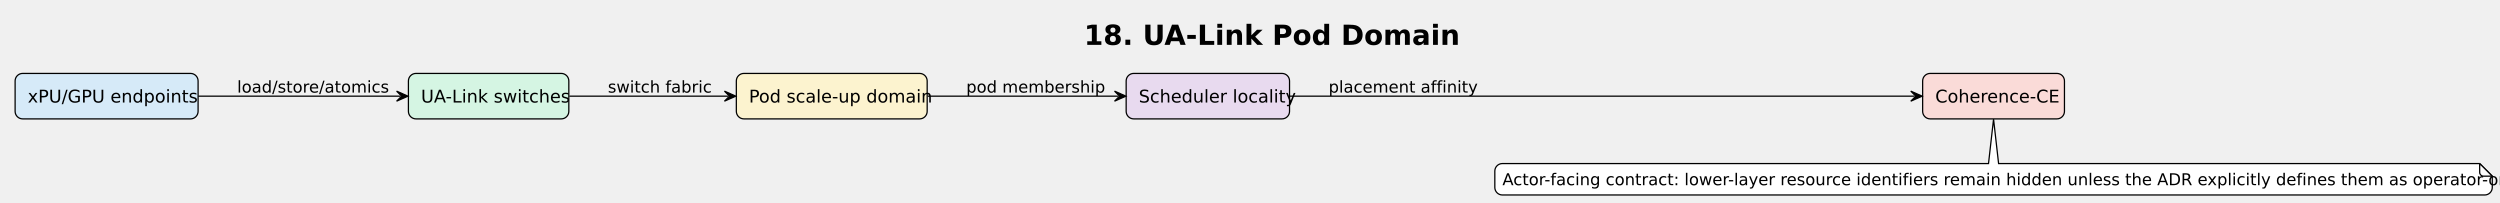
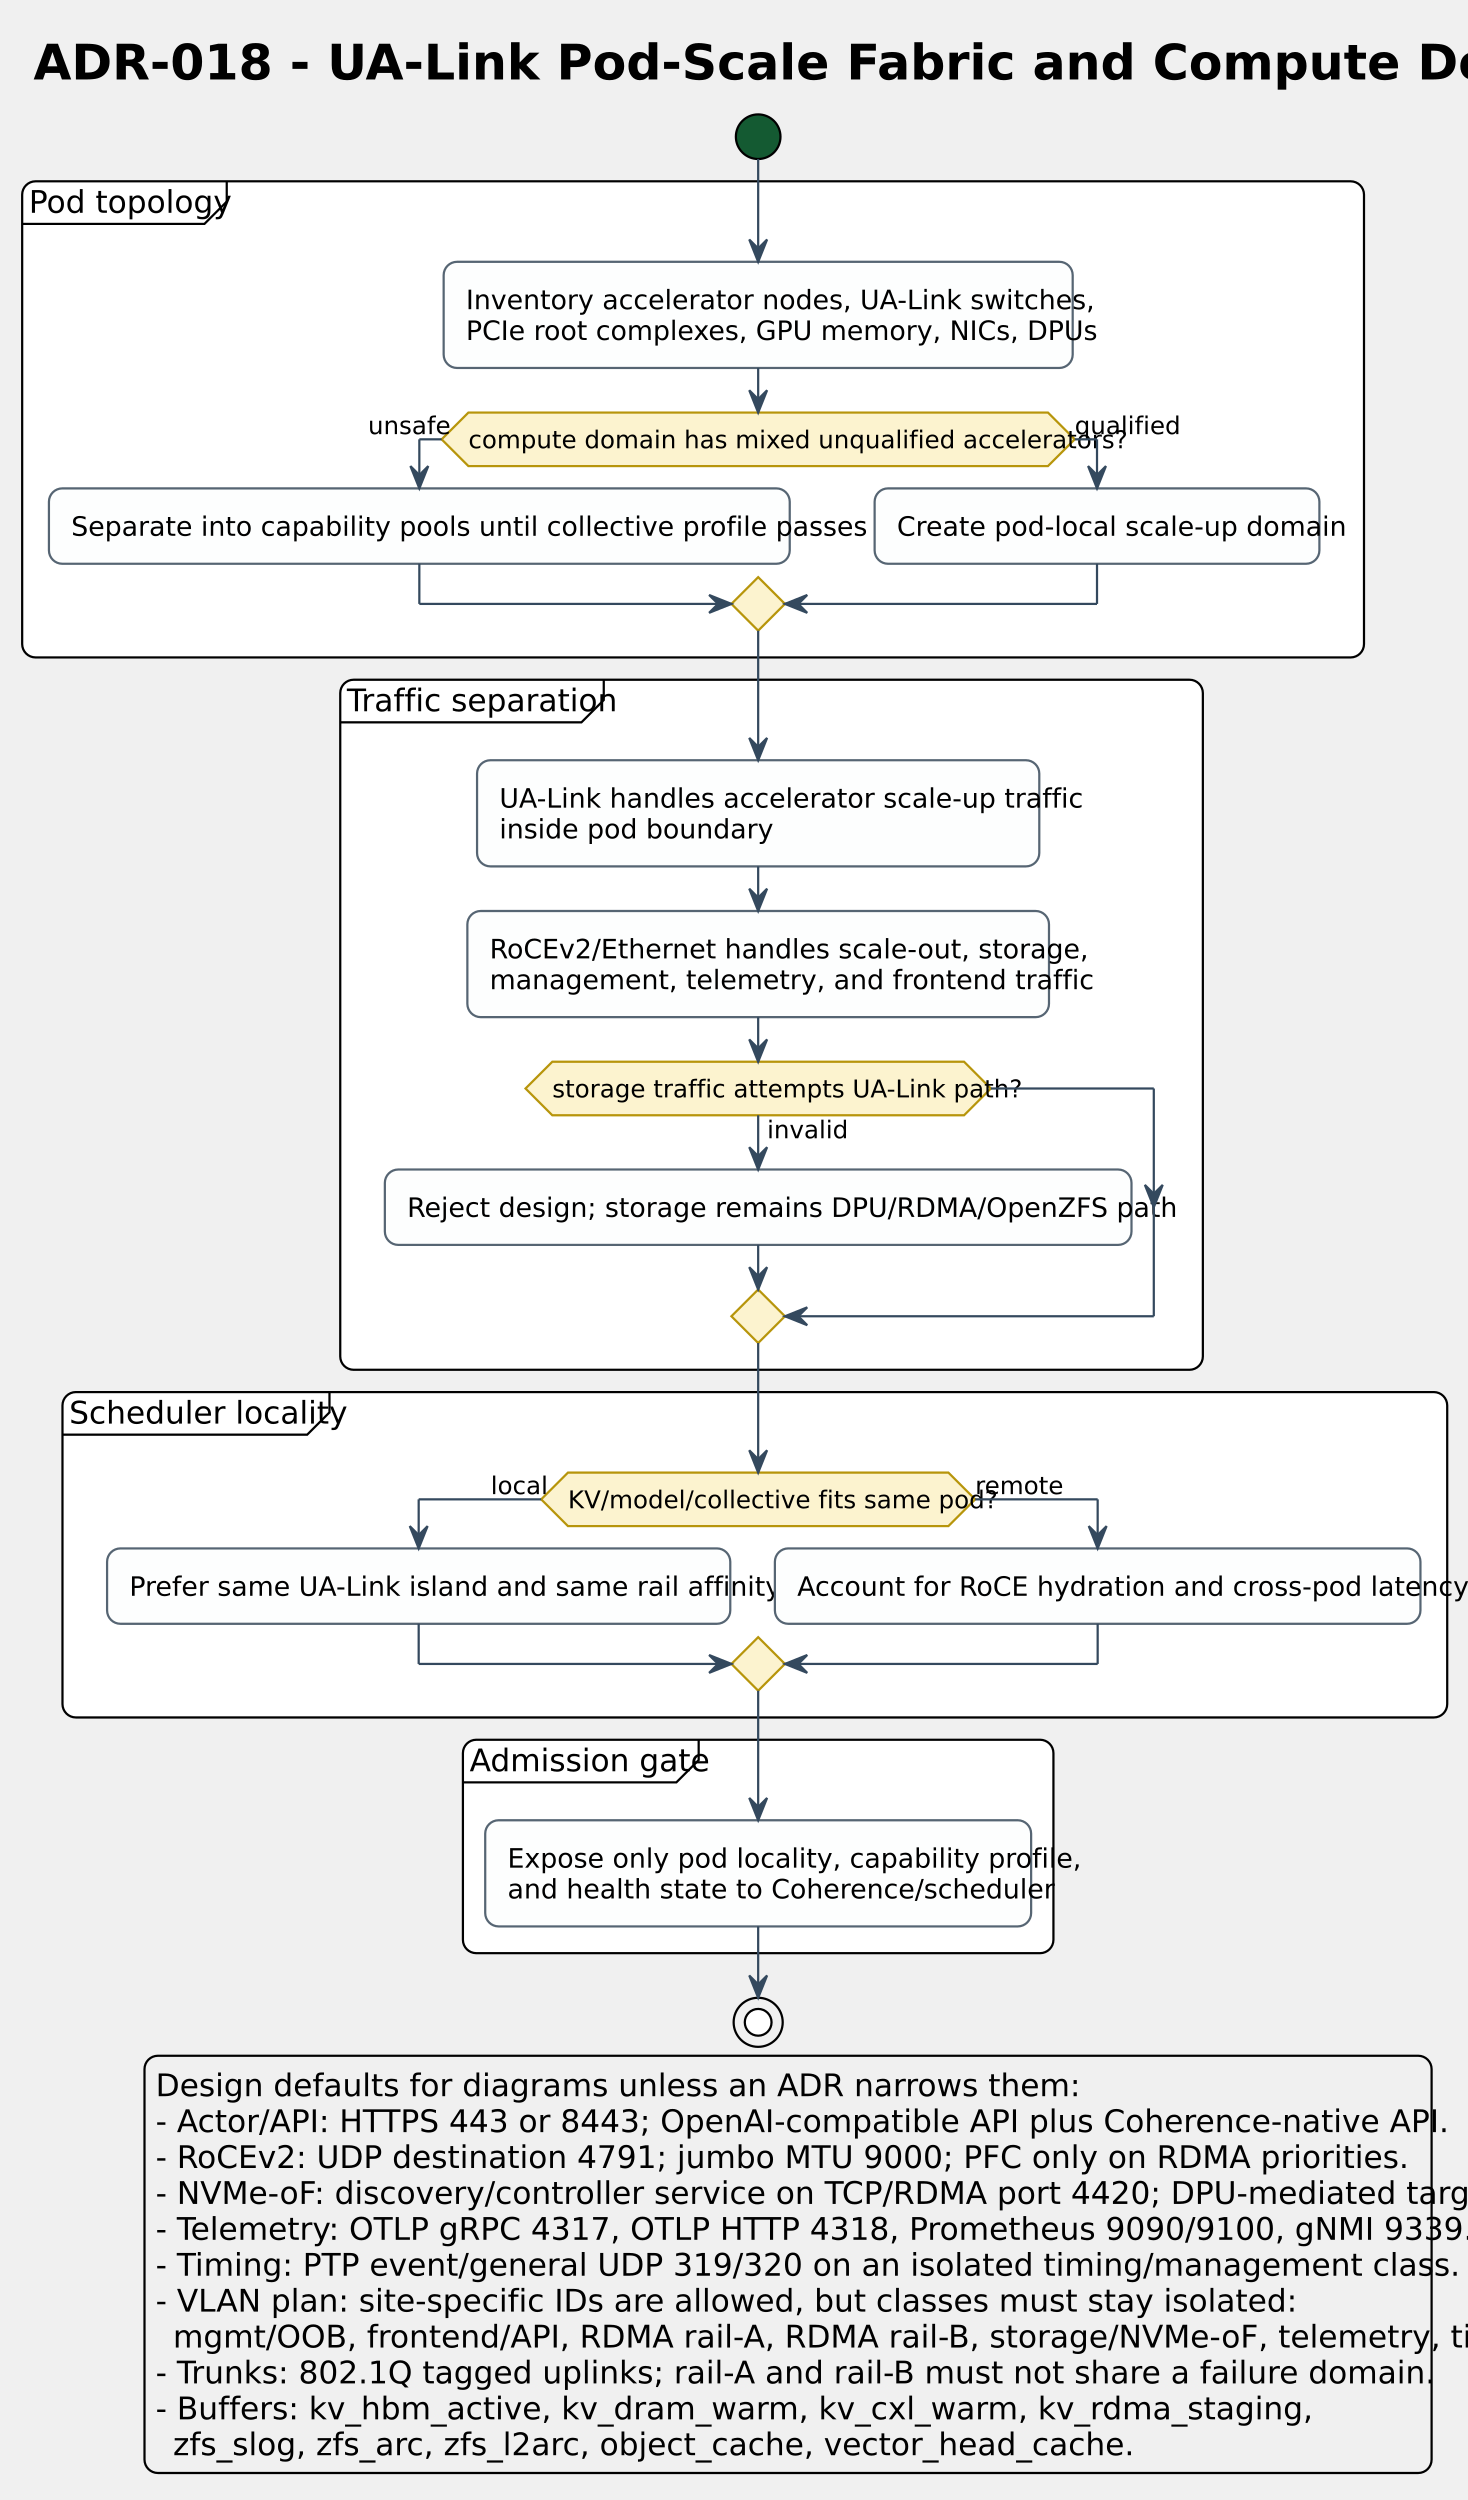
- <svg xmlns="http://www.w3.org/2000/svg" contentStyleType="text/css" data-diagram-type="DESCRIPTION" height="161px" preserveAspectRatio="none" style="width:1985px;height:161px;background:#FFFFFF;" version="1.1" viewBox="0 0 1985 161" width="1985px" zoomAndPan="magnify">
+ <svg xmlns="http://www.w3.org/2000/svg" contentStyleType="text/css" data-diagram-type="ACTIVITY" height="1121px" preserveAspectRatio="none" style="width:658px;height:1121px;background:#FFFFFF;" version="1.1" viewBox="0 0 658 1121" width="658px" zoomAndPan="magnify">
  <defs />
  <g>
-     <g class="title" data-source-line="2">
-       <text fill="#000000" font-family="DejaVu Sans" font-size="22" font-weight="bold" lengthAdjust="spacing" textLength="255.471" x="860.697" y="35.636">18. UA-Link Pod Domain</text>
+     <g class="title" data-source-line="18">
+       <text fill="#000000" font-family="DejaVu Sans" font-size="22" font-weight="bold" lengthAdjust="spacing" textLength="625.872" x="15" y="35.636">ADR-018 - UA-Link Pod-Scale Fabric and Compute Domains</text>
    </g>
-     <g class="entity" data-qualified-name="N1" data-source-line="8" id="ent0002">
-       <rect fill="#D6EAF8" height="36.099" rx="6" ry="6" style="stroke:#000000;stroke-width:1;" width="145.282" x="12" y="58.298" />
-       <text fill="#000000" font-family="DejaVu Sans" font-size="14" lengthAdjust="spacing" textLength="125.282" x="22" y="81.43">xPU/GPU endpoints</text>
-     </g>
-     <g class="entity" data-qualified-name="N2" data-source-line="9" id="ent0003">
-       <rect fill="#D5F5E3" height="36.099" rx="6" ry="6" style="stroke:#000000;stroke-width:1;" width="127.365" x="324.28" y="58.298" />
-       <text fill="#000000" font-family="DejaVu Sans" font-size="14" lengthAdjust="spacing" textLength="107.365" x="334.28" y="81.43">UA-Link switches</text>
-     </g>
-     <g class="entity" data-qualified-name="N3" data-source-line="10" id="ent0004">
-       <rect fill="#FCF3CF" height="36.099" rx="6" ry="6" style="stroke:#000000;stroke-width:1;" width="151.523" x="584.65" y="58.298" />
-       <text fill="#000000" font-family="DejaVu Sans" font-size="14" lengthAdjust="spacing" textLength="131.523" x="594.65" y="81.43">Pod scale-up domain</text>
-     </g>
-     <g class="entity" data-qualified-name="N4" data-source-line="11" id="ent0005">
-       <rect fill="#E8DAEF" height="36.099" rx="6" ry="6" style="stroke:#000000;stroke-width:1;" width="129.724" x="894.17" y="58.298" />
-       <text fill="#000000" font-family="DejaVu Sans" font-size="14" lengthAdjust="spacing" textLength="109.724" x="904.17" y="81.43">Scheduler locality</text>
-     </g>
-     <g class="entity" data-qualified-name="N5" data-source-line="12" id="ent0006">
-       <rect fill="#FADBD8" height="36.099" rx="6" ry="6" style="stroke:#000000;stroke-width:1;" width="112.6" x="1526.58" y="58.298" />
-       <text fill="#000000" font-family="DejaVu Sans" font-size="14" lengthAdjust="spacing" textLength="92.6" x="1536.58" y="81.43">Coherence-CE</text>
-     </g>
-     <g class="entity" data-qualified-name="GMN11" data-source-line="20" id="ent0012">
-       <path d="M1186.89,135.868 L1186.89,148.817 A6,6 0 0 0 1192.89,154.817 L1972.864,154.817 A6,6 0 0 0 1978.864,148.817 L1978.864,139.868 L1968.864,129.868 L1586.88,129.868 L1582.88,94.598 L1578.88,129.868 L1192.89,129.868 A6,6 0 0 0 1186.89,135.868" fill="#FFFFFF" style="stroke:#000000;stroke-width:1;" />
-       <path d="M1968.864,129.868 L1968.864,136.868 A3,3 0 0 0 1971.864,139.868 L1978.864,139.868 L1968.864,129.868" fill="#FFFFFF" style="stroke:#000000;stroke-width:1;" />
-       <text fill="#000000" font-family="DejaVu Sans" font-size="13" lengthAdjust="spacing" textLength="770.974" x="1192.89" y="147.062">Actor-facing contract: lower-layer resource identifiers remain hidden unless the ADR explicitly defines them as operator-only evidence.</text>
-     </g>
-     <g class="link" data-entity-1="ent0002" data-entity-2="ent0003" data-link-type="dependency" data-source-line="14" id="lnk7">
-       <path d="M157.43,76.348 C208.09,76.348 269.31,76.348 317.9,76.348" fill="none" id="N1-to-N2" style="stroke:#000000;stroke-width:1;" />
-       <polygon fill="#000000" points="323.9,76.348,314.9,72.348,318.9,76.348,314.9,80.348,323.9,76.348" style="stroke:#000000;stroke-width:1;" />
-       <text fill="#000000" font-family="DejaVu Sans" font-size="13" lengthAdjust="spacing" textLength="105.492" x="188.28" y="73.542">load/store/atomics</text>
-     </g>
-     <g class="link" data-entity-1="ent0003" data-entity-2="ent0004" data-link-type="dependency" data-source-line="15" id="lnk8">
-       <path d="M452.03,76.348 C491.52,76.348 536.62,76.348 578.21,76.348" fill="none" id="N2-to-N3" style="stroke:#000000;stroke-width:1;" />
-       <polygon fill="#000000" points="584.21,76.348,575.21,72.348,579.21,76.348,575.21,80.348,584.21,76.348" style="stroke:#000000;stroke-width:1;" />
-       <text fill="#000000" font-family="DejaVu Sans" font-size="13" lengthAdjust="spacing" textLength="71.519" x="482.65" y="73.542">switch fabric</text>
-     </g>
-     <g class="link" data-entity-1="ent0004" data-entity-2="ent0005" data-link-type="dependency" data-source-line="16" id="lnk9">
-       <path d="M736.64,76.348 C785.22,76.348 841.73,76.348 887.94,76.348" fill="none" id="N3-to-N4" style="stroke:#000000;stroke-width:1;" />
-       <polygon fill="#000000" points="893.94,76.348,884.94,72.348,888.94,76.348,884.94,80.348,893.94,76.348" style="stroke:#000000;stroke-width:1;" />
-       <text fill="#000000" font-family="DejaVu Sans" font-size="13" lengthAdjust="spacing" textLength="96.827" x="767.17" y="73.542">pod membership</text>
-     </g>
-     <g class="link" data-entity-1="ent0005" data-entity-2="ent0006" data-link-type="dependency" data-source-line="17" id="lnk10">
-       <path d="M1024.24,76.348 C1146.5,76.348 1404.82,76.348 1520.16,76.348" fill="none" id="N4-to-N5" style="stroke:#000000;stroke-width:1;" />
-       <polygon fill="#000000" points="1526.16,76.348,1517.16,72.348,1521.16,76.348,1517.16,80.348,1526.16,76.348" style="stroke:#000000;stroke-width:1;" />
-       <text fill="#000000" font-family="DejaVu Sans" font-size="13" lengthAdjust="spacing" textLength="101.163" x="1054.89" y="73.542">placement affinity</text>
+     <ellipse cx="339.965" cy="61.298" fill="#145A32" rx="10" ry="10" style="stroke:#000000;stroke-width:1;" />
+     <rect fill="#FFFFFF" height="213.495" rx="6" ry="6" style="stroke:#000000;stroke-width:1;" width="601.673" x="9.942" y="81.298" />
+     <path d="M101.673,81.298 L101.673,90.397 L91.673,100.397 L9.942,100.397" fill="none" style="stroke:#000000;stroke-width:1;" />
+     <text fill="#000000" font-family="DejaVu Sans" font-size="14" lengthAdjust="spacing" textLength="81.731" x="12.942" y="95.43">Pod topology</text>
+     <rect fill="#FDFEFE" height="47.598" rx="6" ry="6" style="stroke:#566573;stroke-width:1;" width="282.06" x="198.935" y="117.397" />
+     <text fill="#000000" font-family="DejaVu Sans" font-size="12" lengthAdjust="spacing" textLength="250.113" x="208.935" y="138.652">Inventory accelerator nodes, UA-Link switches,</text>
+     <text fill="#000000" font-family="DejaVu Sans" font-size="12" lengthAdjust="spacing" textLength="262.06" x="208.935" y="152.451">PCIe root complexes, GPU memory, NICs, DPUs</text>
+     <polygon fill="#FCF3CF" points="210.03,184.994,469.9,184.994,481.9,196.994,469.9,208.994,210.03,208.994,198.03,196.994,210.03,184.994" style="stroke:#B7950B;stroke-width:1;" />
+     <text fill="#000000" font-family="DejaVu Sans" font-size="11" lengthAdjust="spacing" textLength="259.87" x="210.03" y="200.988">compute domain has mixed unqualified accelerators?</text>
+     <text fill="#000000" font-family="DejaVu Sans" font-size="11" lengthAdjust="spacing" textLength="33.027" x="165.003" y="194.663">unsafe</text>
+     <text fill="#000000" font-family="DejaVu Sans" font-size="11" lengthAdjust="spacing" textLength="40.976" x="481.9" y="194.663">qualified</text>
+     <rect fill="#FDFEFE" height="33.799" rx="6" ry="6" style="stroke:#566573;stroke-width:1;" width="332.176" x="21.942" y="218.994" />
+     <text fill="#000000" font-family="DejaVu Sans" font-size="12" lengthAdjust="spacing" textLength="312.176" x="31.942" y="240.25">Separate into capability pools until collective profile passes</text>
+     <rect fill="#FDFEFE" height="33.799" rx="6" ry="6" style="stroke:#566573;stroke-width:1;" width="199.432" x="392.184" y="218.994" />
+     <text fill="#000000" font-family="DejaVu Sans" font-size="12" lengthAdjust="spacing" textLength="179.432" x="402.184" y="240.25">Create pod-local scale-up domain</text>
+     <polygon fill="#FCF3CF" points="339.965,258.793,351.965,270.793,339.965,282.793,327.965,270.793,339.965,258.793" style="stroke:#B7950B;stroke-width:1;" />
+     <rect fill="#FFFFFF" height="309.417" rx="6" ry="6" style="stroke:#000000;stroke-width:1;" width="386.795" x="152.567" y="304.793" />
+     <path d="M270.726,304.793 L270.726,313.892 L260.726,323.892 L152.567,323.892" fill="none" style="stroke:#000000;stroke-width:1;" />
+     <text fill="#000000" font-family="DejaVu Sans" font-size="14" lengthAdjust="spacing" textLength="108.158" x="155.567" y="318.925">Traffic separation</text>
+     <rect fill="#FDFEFE" height="47.598" rx="6" ry="6" style="stroke:#566573;stroke-width:1;" width="252.107" x="213.911" y="340.892" />
+     <text fill="#000000" font-family="DejaVu Sans" font-size="12" lengthAdjust="spacing" textLength="232.107" x="223.911" y="362.147">UA-Link handles accelerator scale-up traffic</text>
+     <text fill="#000000" font-family="DejaVu Sans" font-size="12" lengthAdjust="spacing" textLength="108.082" x="223.911" y="375.946">inside pod boundary</text>
+     <rect fill="#FDFEFE" height="47.598" rx="6" ry="6" style="stroke:#566573;stroke-width:1;" width="260.803" x="209.564" y="408.489" />
+     <text fill="#000000" font-family="DejaVu Sans" font-size="12" lengthAdjust="spacing" textLength="240.803" x="219.564" y="429.745">RoCEv2/Ethernet handles scale-out, storage,</text>
+     <text fill="#000000" font-family="DejaVu Sans" font-size="12" lengthAdjust="spacing" textLength="232.787" x="219.564" y="443.544">management, telemetry, and frontend traffic</text>
+     <rect fill="#FDFEFE" height="33.799" rx="6" ry="6" style="stroke:#566573;stroke-width:1;" width="334.795" x="172.567" y="524.411" />
+     <text fill="#000000" font-family="DejaVu Sans" font-size="12" lengthAdjust="spacing" textLength="314.795" x="182.567" y="545.667">Reject design; storage remains DPU/RDMA/OpenZFS path</text>
+     <polygon fill="#FCF3CF" points="247.644,476.087,432.286,476.087,444.286,488.087,432.286,500.087,247.644,500.087,235.644,488.087,247.644,476.087" style="stroke:#B7950B;stroke-width:1;" />
+     <text fill="#000000" font-family="DejaVu Sans" font-size="11" lengthAdjust="spacing" textLength="31.185" x="343.965" y="510.405">invalid</text>
+     <text fill="#000000" font-family="DejaVu Sans" font-size="11" lengthAdjust="spacing" textLength="184.642" x="247.644" y="492.08">storage traffic attempts UA-Link path?</text>
+     <polygon fill="#FCF3CF" points="339.965,578.21,351.965,590.21,339.965,602.21,327.965,590.21,339.965,578.21" style="stroke:#B7950B;stroke-width:1;" />
+     <rect fill="#FFFFFF" height="145.898" rx="6" ry="6" style="stroke:#000000;stroke-width:1;" width="620.914" x="28.016" y="624.21" />
+     <path d="M147.739,624.21 L147.739,633.309 L137.739,643.309 L28.016,643.309" fill="none" style="stroke:#000000;stroke-width:1;" />
+     <text fill="#000000" font-family="DejaVu Sans" font-size="14" lengthAdjust="spacing" textLength="109.724" x="31.016" y="638.342">Scheduler locality</text>
+     <polygon fill="#FCF3CF" points="254.675,660.309,425.255,660.309,437.255,672.309,425.255,684.309,254.675,684.309,242.675,672.309,254.675,660.309" style="stroke:#B7950B;stroke-width:1;" />
+     <text fill="#000000" font-family="DejaVu Sans" font-size="11" lengthAdjust="spacing" textLength="170.581" x="254.675" y="676.302">KV/model/collective fits same pod?</text>
+     <text fill="#000000" font-family="DejaVu Sans" font-size="11" lengthAdjust="spacing" textLength="22.623" x="220.052" y="669.978">local</text>
+     <text fill="#000000" font-family="DejaVu Sans" font-size="11" lengthAdjust="spacing" textLength="34.235" x="437.255" y="669.978">remote</text>
+     <rect fill="#FDFEFE" height="33.799" rx="6" ry="6" style="stroke:#566573;stroke-width:1;" width="279.441" x="48.016" y="694.309" />
+     <text fill="#000000" font-family="DejaVu Sans" font-size="12" lengthAdjust="spacing" textLength="259.441" x="58.016" y="715.565">Prefer same UA-Link island and same rail affinity</text>
+     <rect fill="#FDFEFE" height="33.799" rx="6" ry="6" style="stroke:#566573;stroke-width:1;" width="289.473" x="347.457" y="694.309" />
+     <text fill="#000000" font-family="DejaVu Sans" font-size="12" lengthAdjust="spacing" textLength="269.473" x="357.457" y="715.565">Account for RoCE hydration and cross-pod latency</text>
+     <polygon fill="#FCF3CF" points="339.965,734.108,351.965,746.108,339.965,758.108,327.965,746.108,339.965,734.108" style="stroke:#B7950B;stroke-width:1;" />
+     <rect fill="#FFFFFF" height="95.696" rx="6" ry="6" style="stroke:#000000;stroke-width:1;" width="264.789" x="207.57" y="780.108" />
+     <path d="M313.287,780.108 L313.287,789.206 L303.287,799.206 L207.57,799.206" fill="none" style="stroke:#000000;stroke-width:1;" />
+     <text fill="#000000" font-family="DejaVu Sans" font-size="14" lengthAdjust="spacing" textLength="95.717" x="210.57" y="794.24">Admission gate</text>
+     <rect fill="#FDFEFE" height="47.598" rx="6" ry="6" style="stroke:#566573;stroke-width:1;" width="244.789" x="217.57" y="816.206" />
+     <text fill="#000000" font-family="DejaVu Sans" font-size="12" lengthAdjust="spacing" textLength="224.789" x="227.57" y="837.462">Expose only pod locality, capability profile,</text>
+     <text fill="#000000" font-family="DejaVu Sans" font-size="12" lengthAdjust="spacing" textLength="216.147" x="227.57" y="851.261">and health state to Coherence/scheduler</text>
+     <ellipse cx="339.965" cy="906.804" fill="none" rx="11" ry="11" style="stroke:#000000;stroke-width:1;" />
+     <ellipse cx="339.965" cy="906.804" fill="#FFFFFF" rx="6" ry="6" style="stroke:#000000;stroke-width:1;" />
+     <line style="stroke:#34495E;stroke-width:1;" x1="198.03" x2="188.03" y1="196.994" y2="196.994" />
+     <line style="stroke:#34495E;stroke-width:1;" x1="188.03" x2="188.03" y1="196.994" y2="218.994" />
+     <polygon fill="#34495E" points="184.03,208.994,188.03,218.994,192.03,208.994,188.03,212.994" style="stroke:#34495E;stroke-width:1;" />
+     <line style="stroke:#34495E;stroke-width:1;" x1="481.9" x2="491.9" y1="196.994" y2="196.994" />
+     <line style="stroke:#34495E;stroke-width:1;" x1="491.9" x2="491.9" y1="196.994" y2="218.994" />
+     <polygon fill="#34495E" points="487.9,208.994,491.9,218.994,495.9,208.994,491.9,212.994" style="stroke:#34495E;stroke-width:1;" />
+     <line style="stroke:#34495E;stroke-width:1;" x1="188.03" x2="188.03" y1="252.793" y2="270.793" />
+     <line style="stroke:#34495E;stroke-width:1;" x1="188.03" x2="327.965" y1="270.793" y2="270.793" />
+     <polygon fill="#34495E" points="317.965,266.793,327.965,270.793,317.965,274.793,321.965,270.793" style="stroke:#34495E;stroke-width:1;" />
+     <line style="stroke:#34495E;stroke-width:1;" x1="491.9" x2="491.9" y1="252.793" y2="270.793" />
+     <line style="stroke:#34495E;stroke-width:1;" x1="491.9" x2="351.965" y1="270.793" y2="270.793" />
+     <polygon fill="#34495E" points="361.965,266.793,351.965,270.793,361.965,274.793,357.965,270.793" style="stroke:#34495E;stroke-width:1;" />
+     <line style="stroke:#34495E;stroke-width:1;" x1="339.965" x2="339.965" y1="164.994" y2="184.994" />
+     <polygon fill="#34495E" points="335.965,174.994,339.965,184.994,343.965,174.994,339.965,178.994" style="stroke:#34495E;stroke-width:1;" />
+     <line style="stroke:#34495E;stroke-width:1;" x1="339.965" x2="339.965" y1="71.298" y2="117.397" />
+     <polygon fill="#34495E" points="335.965,107.397,339.965,117.397,343.965,107.397,339.965,111.397" style="stroke:#34495E;stroke-width:1;" />
+     <line style="stroke:#34495E;stroke-width:1;" x1="339.965" x2="339.965" y1="388.489" y2="408.489" />
+     <polygon fill="#34495E" points="335.965,398.489,339.965,408.489,343.965,398.489,339.965,402.489" style="stroke:#34495E;stroke-width:1;" />
+     <line style="stroke:#34495E;stroke-width:1;" x1="339.965" x2="339.965" y1="500.087" y2="524.411" />
+     <polygon fill="#34495E" points="335.965,514.411,339.965,524.411,343.965,514.411,339.965,518.411" style="stroke:#34495E;stroke-width:1;" />
+     <line style="stroke:#34495E;stroke-width:1;" x1="444.286" x2="517.362" y1="488.087" y2="488.087" />
+     <polygon fill="#34495E" points="513.362,531.311,517.362,541.311,521.362,531.311,517.362,535.311" style="stroke:#34495E;stroke-width:1;" />
+     <line style="stroke:#34495E;stroke-width:1;" x1="517.362" x2="517.362" y1="488.087" y2="590.21" />
+     <line style="stroke:#34495E;stroke-width:1;" x1="517.362" x2="351.965" y1="590.21" y2="590.21" />
+     <polygon fill="#34495E" points="361.965,586.21,351.965,590.21,361.965,594.21,357.965,590.21" style="stroke:#34495E;stroke-width:1;" />
+     <line style="stroke:#34495E;stroke-width:1;" x1="339.965" x2="339.965" y1="558.21" y2="578.21" />
+     <polygon fill="#34495E" points="335.965,568.21,339.965,578.21,343.965,568.21,339.965,572.21" style="stroke:#34495E;stroke-width:1;" />
+     <line style="stroke:#34495E;stroke-width:1;" x1="339.965" x2="339.965" y1="456.087" y2="476.087" />
+     <polygon fill="#34495E" points="335.965,466.087,339.965,476.087,343.965,466.087,339.965,470.087" style="stroke:#34495E;stroke-width:1;" />
+     <line style="stroke:#34495E;stroke-width:1;" x1="339.965" x2="339.965" y1="282.793" y2="340.892" />
+     <polygon fill="#34495E" points="335.965,330.892,339.965,340.892,343.965,330.892,339.965,334.892" style="stroke:#34495E;stroke-width:1;" />
+     <line style="stroke:#34495E;stroke-width:1;" x1="242.675" x2="187.737" y1="672.309" y2="672.309" />
+     <line style="stroke:#34495E;stroke-width:1;" x1="187.737" x2="187.737" y1="672.309" y2="694.309" />
+     <polygon fill="#34495E" points="183.737,684.309,187.737,694.309,191.737,684.309,187.737,688.309" style="stroke:#34495E;stroke-width:1;" />
+     <line style="stroke:#34495E;stroke-width:1;" x1="437.255" x2="492.193" y1="672.309" y2="672.309" />
+     <line style="stroke:#34495E;stroke-width:1;" x1="492.193" x2="492.193" y1="672.309" y2="694.309" />
+     <polygon fill="#34495E" points="488.193,684.309,492.193,694.309,496.193,684.309,492.193,688.309" style="stroke:#34495E;stroke-width:1;" />
+     <line style="stroke:#34495E;stroke-width:1;" x1="187.737" x2="187.737" y1="728.108" y2="746.108" />
+     <line style="stroke:#34495E;stroke-width:1;" x1="187.737" x2="327.965" y1="746.108" y2="746.108" />
+     <polygon fill="#34495E" points="317.965,742.108,327.965,746.108,317.965,750.108,321.965,746.108" style="stroke:#34495E;stroke-width:1;" />
+     <line style="stroke:#34495E;stroke-width:1;" x1="492.193" x2="492.193" y1="728.108" y2="746.108" />
+     <line style="stroke:#34495E;stroke-width:1;" x1="492.193" x2="351.965" y1="746.108" y2="746.108" />
+     <polygon fill="#34495E" points="361.965,742.108,351.965,746.108,361.965,750.108,357.965,746.108" style="stroke:#34495E;stroke-width:1;" />
+     <line style="stroke:#34495E;stroke-width:1;" x1="339.965" x2="339.965" y1="602.21" y2="660.309" />
+     <polygon fill="#34495E" points="335.965,650.309,339.965,660.309,343.965,650.309,339.965,654.309" style="stroke:#34495E;stroke-width:1;" />
+     <line style="stroke:#34495E;stroke-width:1;" x1="339.965" x2="339.965" y1="758.108" y2="816.206" />
+     <polygon fill="#34495E" points="335.965,806.206,339.965,816.206,343.965,806.206,339.965,810.206" style="stroke:#34495E;stroke-width:1;" />
+     <line style="stroke:#34495E;stroke-width:1;" x1="339.965" x2="339.965" y1="863.804" y2="895.804" />
+     <polygon fill="#34495E" points="335.965,885.804,339.965,895.804,343.965,885.804,339.965,889.804" style="stroke:#34495E;stroke-width:1;" />
+     <g class="legend" data-source-line="20">
+       <rect fill="none" height="187.085" rx="6" ry="6" style="stroke:#000000;stroke-width:1;" width="577.137" x="64.793" y="921.804" />
+       <text fill="#000000" font-family="DejaVu Sans" font-size="14" lengthAdjust="spacing" textLength="368.054" x="69.793" y="939.936">Design defaults for diagrams unless an ADR narrows them:</text>
+       <text fill="#000000" font-family="DejaVu Sans" font-size="14" lengthAdjust="spacing" textLength="528.363" x="69.793" y="956.034">- Actor/API: HTTPS 443 or 8443; OpenAI-compatible API plus Coherence-native API.</text>
+       <text fill="#000000" font-family="DejaVu Sans" font-size="14" lengthAdjust="spacing" textLength="510.426" x="69.793" y="972.133">- RoCEv2: UDP destination 4791; jumbo MTU 9000; PFC only on RDMA priorities.</text>
+       <text fill="#000000" font-family="DejaVu Sans" font-size="14" lengthAdjust="spacing" textLength="554.743" x="69.793" y="988.232">- NVMe-oF: discovery/controller service on TCP/RDMA port 4420; DPU-mediated targets.</text>
+       <text fill="#000000" font-family="DejaVu Sans" font-size="14" lengthAdjust="spacing" textLength="544.701" x="69.793" y="1004.33">- Telemetry: OTLP gRPC 4317, OTLP HTTP 4318, Prometheus 9090/9100, gNMI 9339.</text>
+       <text fill="#000000" font-family="DejaVu Sans" font-size="14" lengthAdjust="spacing" textLength="519.825" x="69.793" y="1020.429">- Timing: PTP event/general UDP 319/320 on an isolated timing/management class.</text>
+       <text fill="#000000" font-family="DejaVu Sans" font-size="14" lengthAdjust="spacing" textLength="454.412" x="69.793" y="1036.528">- VLAN plan: site-specific IDs are allowed, but classes must stay isolated:</text>
+       <text fill="#000000" font-family="DejaVu Sans" font-size="14" lengthAdjust="spacing" textLength="559.357" x="77.572" y="1052.626">mgmt/OOB, frontend/API, RDMA rail-A, RDMA rail-B, storage/NVMe-oF, telemetry, timing.</text>
+       <text fill="#000000" font-family="DejaVu Sans" font-size="14" lengthAdjust="spacing" textLength="507.356" x="69.793" y="1068.725">- Trunks: 802.1Q tagged uplinks; rail-A and rail-B must not share a failure domain.</text>
+       <text fill="#000000" font-family="DejaVu Sans" font-size="14" lengthAdjust="spacing" textLength="464.495" x="69.793" y="1084.823">- Buffers: kv_hbm_active, kv_dram_warm, kv_cxl_warm, kv_rdma_staging,</text>
+       <text fill="#000000" font-family="DejaVu Sans" font-size="14" lengthAdjust="spacing" textLength="392.212" x="77.572" y="1100.922">zfs_slog, zfs_arc, zfs_l2arc, object_cache, vector_head_cache.</text>
    </g>
  </g>
</svg>
